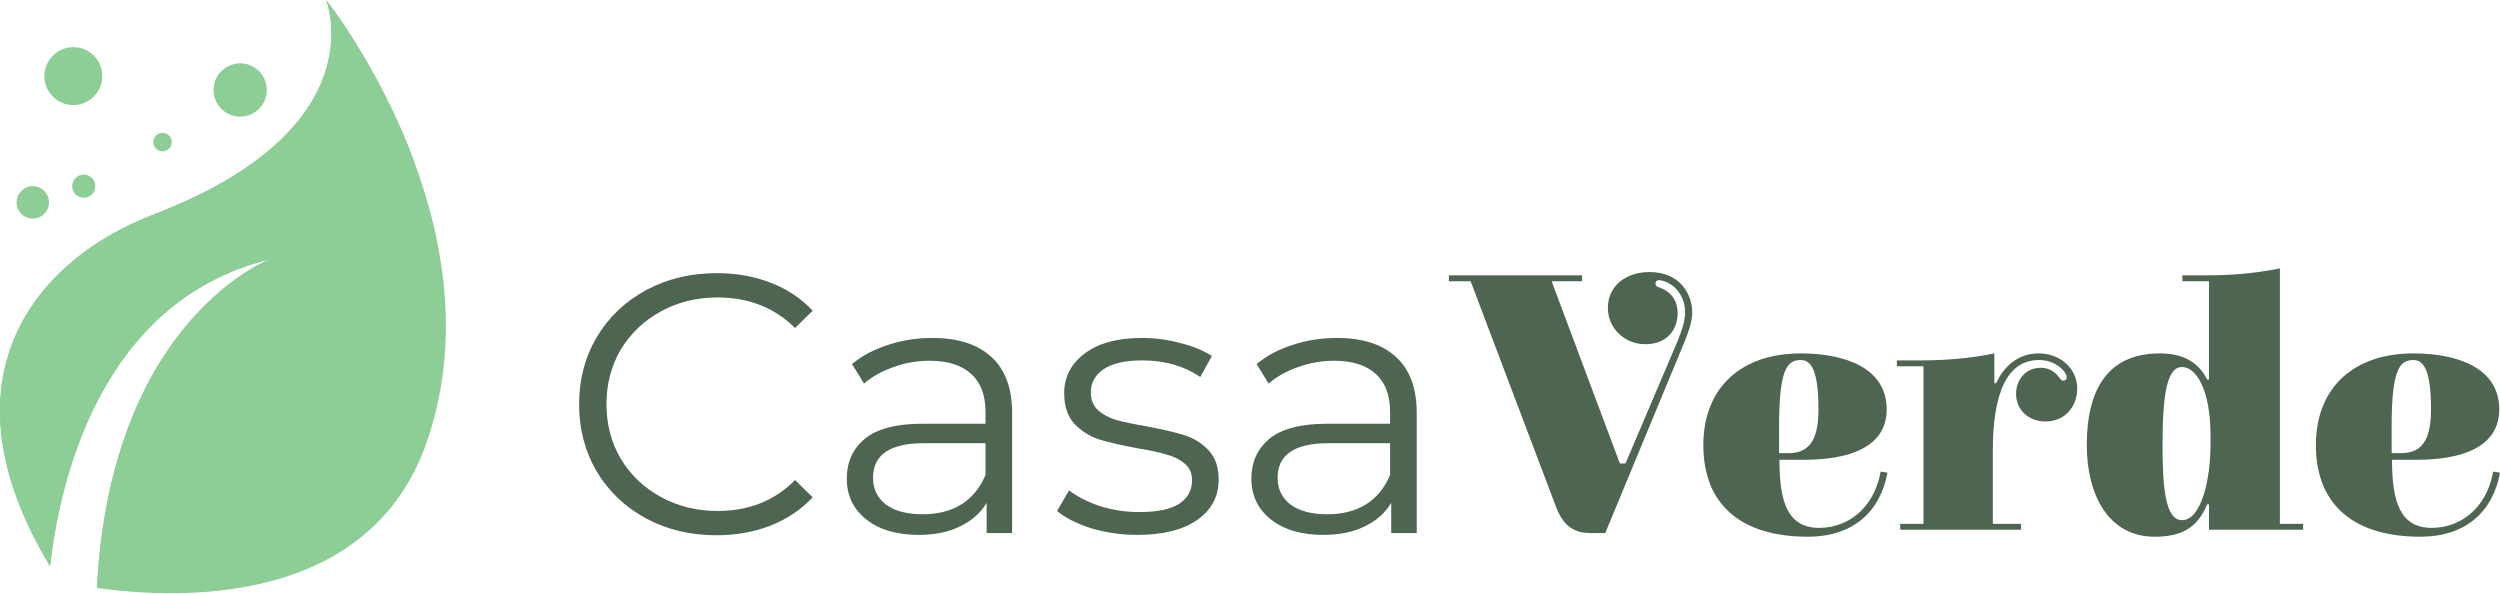
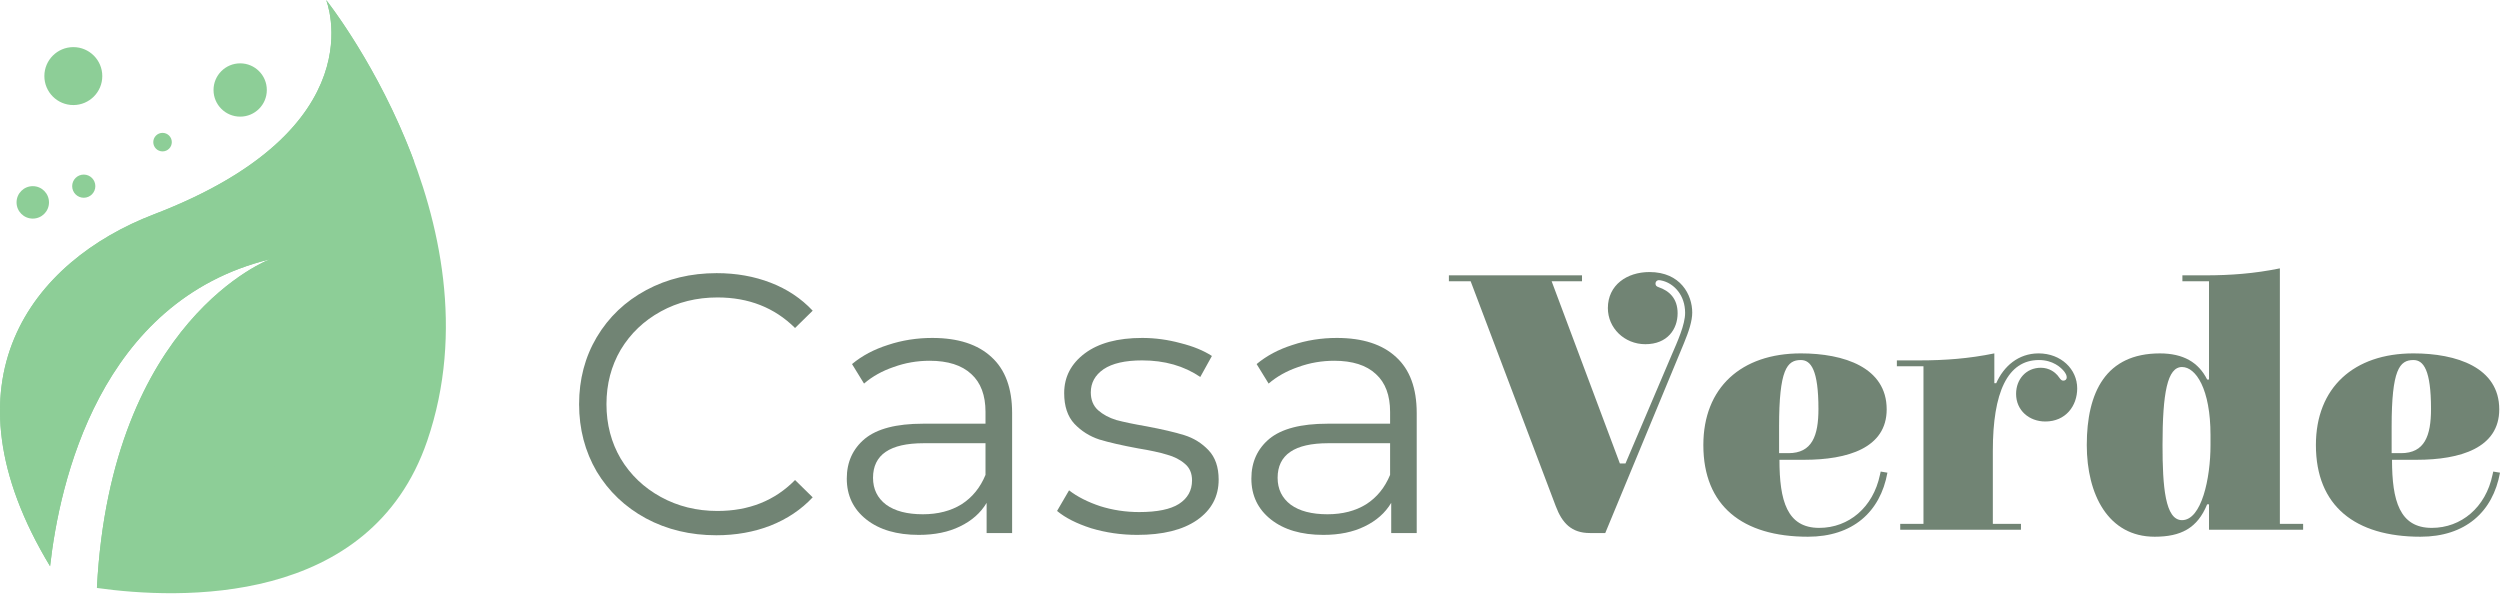
<svg xmlns="http://www.w3.org/2000/svg" width="177" height="42" viewBox="0 0 177 42" fill="none">
  <path d="M23.091 0C23.091 0 26.802 9.077 10.9 15.174C2.259 18.486 -4.378 26.976 3.546 40.09C4.203 34.228 7.017 21.304 19.117 18.355C19.117 18.355 7.855 22.566 6.86 41.628C12.647 42.44 26.218 42.986 30.248 31.209C35.569 15.648 23.091 0 23.091 0Z" fill="#8DCE97" />
  <path d="M6.865 41.548C19.15 36.645 28.089 25.16 29.323 11.449C26.811 4.674 23.091 0 23.091 0C23.091 0 26.802 9.077 10.9 15.174C2.259 18.486 -4.378 26.976 3.546 40.09C4.203 34.228 7.017 21.304 19.117 18.355C19.116 18.355 7.888 22.555 6.865 41.548Z" fill="#8DCE97" />
  <path d="M2.321 15.477C2.955 15.477 3.469 14.963 3.469 14.329C3.469 13.694 2.955 13.18 2.321 13.18C1.686 13.18 1.172 13.694 1.172 14.329C1.172 14.963 1.686 15.477 2.321 15.477Z" fill="#8DCE97" />
-   <path d="M5.93 14.001C6.383 14.001 6.75 13.633 6.75 13.18C6.75 12.727 6.383 12.36 5.93 12.36C5.477 12.36 5.109 12.727 5.109 13.18C5.109 13.633 5.477 14.001 5.93 14.001Z" fill="#8DCE97" />
+   <path d="M5.93 14.001C6.383 14.001 6.75 13.633 6.75 13.18C6.75 12.727 6.383 12.36 5.93 12.36C5.477 12.36 5.11 12.727 5.11 13.18C5.11 13.633 5.477 14.001 5.93 14.001Z" fill="#8DCE97" />
  <path d="M5.192 7.438C6.324 7.438 7.242 6.52 7.242 5.387C7.242 4.255 6.324 3.336 5.192 3.336C4.059 3.336 3.141 4.255 3.141 5.387C3.141 6.52 4.059 7.438 5.192 7.438Z" fill="#8DCE97" />
  <path d="M11.508 10.719C11.87 10.719 12.164 10.425 12.164 10.063C12.164 9.701 11.87 9.407 11.508 9.407C11.146 9.407 10.852 9.701 10.852 10.063C10.852 10.425 11.146 10.719 11.508 10.719Z" fill="#8DCE97" />
  <path d="M17.005 8.258C18.047 8.258 18.891 7.414 18.891 6.372C18.891 5.33 18.047 4.485 17.005 4.485C15.963 4.485 15.118 5.33 15.118 6.372C15.118 7.414 15.963 8.258 17.005 8.258Z" fill="#8DCE97" />
  <g opacity="0.8">
-     <path d="M50.716 37.896C48.875 37.896 47.212 37.496 45.725 36.697C44.256 35.898 43.097 34.794 42.248 33.387C41.416 31.962 41 30.372 41 28.617C41 26.862 41.416 25.281 42.248 23.874C43.097 22.449 44.265 21.337 45.752 20.538C47.238 19.738 48.902 19.339 50.742 19.339C52.123 19.339 53.397 19.565 54.565 20.017C55.733 20.468 56.724 21.128 57.538 21.997L56.29 23.222C54.839 21.78 53.007 21.059 50.795 21.059C49.326 21.059 47.99 21.389 46.787 22.049C45.584 22.71 44.637 23.613 43.947 24.76C43.274 25.907 42.938 27.192 42.938 28.617C42.938 30.042 43.274 31.328 43.947 32.475C44.637 33.621 45.584 34.525 46.787 35.185C47.99 35.845 49.326 36.176 50.795 36.176C53.025 36.176 54.857 35.446 56.29 33.986L57.538 35.211C56.724 36.08 55.724 36.749 54.538 37.218C53.37 37.67 52.096 37.896 50.716 37.896Z" fill="#213E26" />
-     <path d="M66.004 23.926C67.827 23.926 69.225 24.378 70.198 25.281C71.172 26.167 71.658 27.488 71.658 29.243V37.739H69.853V35.602C69.428 36.315 68.8 36.871 67.969 37.27C67.154 37.67 66.181 37.87 65.049 37.87C63.491 37.87 62.252 37.505 61.332 36.775C60.412 36.045 59.952 35.081 59.952 33.882C59.952 32.718 60.377 31.78 61.226 31.067C62.093 30.355 63.465 29.999 65.341 29.999H69.774V29.165C69.774 27.983 69.437 27.088 68.765 26.48C68.092 25.855 67.11 25.542 65.818 25.542C64.933 25.542 64.084 25.689 63.27 25.985C62.456 26.263 61.757 26.654 61.173 27.158L60.323 25.776C61.031 25.186 61.881 24.734 62.872 24.421C63.863 24.091 64.907 23.926 66.004 23.926ZM65.341 36.41C66.402 36.41 67.314 36.176 68.075 35.706C68.836 35.22 69.402 34.525 69.774 33.621V31.38H65.394C63.005 31.38 61.81 32.197 61.81 33.83C61.81 34.629 62.12 35.263 62.739 35.733C63.358 36.184 64.226 36.41 65.341 36.41Z" fill="#213E26" />
-     <path d="M80.52 37.87C79.388 37.87 78.299 37.713 77.255 37.401C76.229 37.07 75.424 36.662 74.84 36.176L75.689 34.716C76.273 35.168 77.007 35.541 77.892 35.837C78.777 36.115 79.697 36.254 80.653 36.254C81.927 36.254 82.865 36.063 83.467 35.68C84.086 35.281 84.396 34.725 84.396 34.012C84.396 33.508 84.228 33.117 83.892 32.84C83.555 32.544 83.131 32.327 82.617 32.188C82.104 32.032 81.423 31.884 80.573 31.745C79.441 31.536 78.529 31.328 77.839 31.119C77.149 30.893 76.556 30.52 76.061 29.999C75.583 29.477 75.344 28.756 75.344 27.835C75.344 26.689 75.831 25.75 76.804 25.021C77.777 24.291 79.131 23.926 80.865 23.926C81.768 23.926 82.671 24.048 83.573 24.291C84.476 24.517 85.219 24.821 85.803 25.203L84.98 26.689C83.83 25.907 82.458 25.516 80.865 25.516C79.662 25.516 78.751 25.724 78.131 26.141C77.529 26.558 77.229 27.106 77.229 27.783C77.229 28.305 77.397 28.721 77.733 29.034C78.087 29.347 78.52 29.582 79.034 29.738C79.547 29.877 80.255 30.025 81.157 30.181C82.272 30.39 83.166 30.598 83.838 30.807C84.511 31.015 85.086 31.371 85.564 31.875C86.042 32.379 86.281 33.074 86.281 33.96C86.281 35.159 85.767 36.115 84.741 36.827C83.732 37.522 82.325 37.87 80.52 37.87Z" fill="#213E26" />
-     <path d="M94.649 23.926C96.472 23.926 97.87 24.378 98.844 25.281C99.817 26.167 100.303 27.488 100.303 29.243V37.739H98.498V35.602C98.074 36.315 97.445 36.871 96.614 37.27C95.8 37.67 94.826 37.87 93.694 37.87C92.136 37.87 90.898 37.505 89.977 36.775C89.057 36.045 88.597 35.081 88.597 33.882C88.597 32.718 89.022 31.78 89.871 31.067C90.738 30.355 92.11 29.999 93.986 29.999H98.419V29.165C98.419 27.983 98.082 27.088 97.41 26.48C96.737 25.855 95.755 25.542 94.463 25.542C93.579 25.542 92.729 25.689 91.915 25.985C91.101 26.263 90.402 26.654 89.818 27.158L88.969 25.776C89.677 25.186 90.526 24.734 91.517 24.421C92.508 24.091 93.552 23.926 94.649 23.926ZM93.986 36.41C95.047 36.41 95.959 36.176 96.72 35.706C97.481 35.22 98.047 34.525 98.419 33.621V31.38H94.039C91.65 31.38 90.455 32.197 90.455 33.83C90.455 34.629 90.765 35.263 91.384 35.733C92.004 36.184 92.871 36.41 93.986 36.41Z" fill="#213E26" />
-     <path d="M113.652 37.739L119.226 24.291C119.571 23.457 119.81 22.727 119.81 22.128C119.81 20.877 118.987 19.261 116.784 19.261C115.191 19.261 113.837 20.173 113.837 21.815C113.837 23.222 115.005 24.369 116.492 24.369C118.058 24.369 118.775 23.3 118.775 22.18C118.775 21.137 118.191 20.59 117.421 20.329C117.262 20.277 117.209 20.199 117.209 20.069C117.209 19.938 117.315 19.834 117.448 19.834C117.527 19.834 117.633 19.86 117.74 19.886C118.509 20.095 119.306 20.877 119.306 22.154C119.306 22.988 118.775 24.16 118.324 25.203L115.085 32.813H114.687L109.856 19.912H112.006V19.495H102.582V19.912H104.122L110.148 35.837C110.599 37.036 111.263 37.739 112.563 37.739H113.652Z" fill="#213E26" />
-     <path d="M128.799 37.374C126.516 37.374 125.985 35.446 125.985 32.553H127.737C130.817 32.553 133.577 31.719 133.577 28.982C133.577 26.011 130.551 25.021 127.498 25.021C123.278 25.021 120.597 27.444 120.597 31.51C120.597 35.811 123.357 38 128.003 38C131.162 38 133.126 36.254 133.63 33.465L133.153 33.387L133.1 33.621C132.622 35.915 130.896 37.374 128.799 37.374ZM125.959 30.207C125.959 26.167 126.516 25.49 127.498 25.49C128.215 25.49 128.746 26.193 128.746 28.956C128.746 30.859 128.295 32.084 126.622 32.084H125.959V30.207Z" fill="#213E26" />
-     <path d="M141.199 27.132V25.021C139.421 25.386 137.722 25.516 135.89 25.516H134.298V25.933H136.182V37.088H134.536V37.505H143.084V37.088H141.093V31.901C141.093 27.783 142.128 25.49 144.358 25.49C145.34 25.49 145.924 26.011 146.163 26.324C146.27 26.48 146.323 26.584 146.323 26.715C146.323 26.871 146.216 26.949 146.084 26.949C145.898 26.949 145.818 26.741 145.659 26.558C145.5 26.376 145.102 26.037 144.491 26.037C143.456 26.037 142.739 26.845 142.739 27.887C142.739 29.06 143.668 29.842 144.81 29.842C146.243 29.842 147.066 28.748 147.066 27.497C147.066 26.141 145.924 25.021 144.332 25.021C142.898 25.021 141.863 25.933 141.332 27.132H141.199Z" fill="#213E26" />
-     <path d="M161.415 19C159.637 19.365 157.938 19.495 156.106 19.495H154.514V19.912H156.398V26.871H156.266C155.655 25.646 154.567 25.021 152.921 25.021C149.098 25.021 147.744 27.757 147.744 31.51C147.744 35.003 149.258 38 152.549 38C154.407 38 155.575 37.401 156.266 35.706H156.398V37.505H163.061V37.088H161.415V19ZM156.504 31.51C156.504 33.882 155.867 36.827 154.487 36.827C153.292 36.827 153.107 34.455 153.107 31.51C153.107 27.809 153.452 25.985 154.487 25.985C155.469 25.985 156.504 27.549 156.504 30.807V31.51Z" fill="#213E26" />
-     <path d="M172.169 37.374C169.886 37.374 169.355 35.446 169.355 32.553H171.107C174.186 32.553 176.947 31.719 176.947 28.982C176.947 26.011 173.921 25.021 170.868 25.021C166.647 25.021 163.966 27.444 163.966 31.51C163.966 35.811 166.727 38 171.372 38C174.531 38 176.496 36.254 177 33.465L176.522 33.387L176.469 33.621C175.991 35.915 174.266 37.374 172.169 37.374ZM169.328 30.207C169.328 26.167 169.886 25.49 170.868 25.49C171.585 25.49 172.116 26.193 172.116 28.956C172.116 30.859 171.664 32.084 169.992 32.084H169.328V30.207Z" fill="#213E26" />
+     <path opacity="0.8" d="M50.716 37.896C48.875 37.896 47.212 37.496 45.725 36.697C44.256 35.898 43.097 34.794 42.248 33.387C41.416 31.962 41 30.372 41 28.617C41 26.863 41.416 25.281 42.248 23.874C43.097 22.449 44.265 21.337 45.752 20.538C47.238 19.739 48.902 19.339 50.742 19.339C52.123 19.339 53.397 19.565 54.565 20.017C55.733 20.468 56.724 21.129 57.538 21.997L56.29 23.222C54.839 21.78 53.007 21.059 50.795 21.059C49.326 21.059 47.99 21.389 46.787 22.049C45.584 22.71 44.637 23.613 43.947 24.76C43.274 25.907 42.938 27.193 42.938 28.617C42.938 30.042 43.274 31.328 43.947 32.475C44.637 33.621 45.584 34.525 46.787 35.185C47.99 35.846 49.326 36.176 50.795 36.176C53.025 36.176 54.857 35.446 56.29 33.986L57.538 35.211C56.724 36.08 55.724 36.749 54.538 37.218C53.37 37.67 52.096 37.896 50.716 37.896Z" fill="#213E26" />
+     <path opacity="0.8" d="M66.004 23.926C67.827 23.926 69.225 24.378 70.198 25.281C71.172 26.167 71.658 27.488 71.658 29.243V37.739H69.853V35.602C69.429 36.315 68.8 36.87 67.969 37.27C67.154 37.67 66.181 37.87 65.049 37.87C63.491 37.87 62.252 37.505 61.332 36.775C60.412 36.045 59.952 35.081 59.952 33.882C59.952 32.718 60.377 31.779 61.226 31.067C62.093 30.355 63.465 29.998 65.341 29.998H69.774V29.165C69.774 27.983 69.437 27.088 68.765 26.48C68.093 25.855 67.11 25.542 65.818 25.542C64.934 25.542 64.084 25.689 63.27 25.985C62.456 26.263 61.757 26.654 61.173 27.158L60.324 25.776C61.031 25.186 61.881 24.734 62.872 24.421C63.863 24.091 64.907 23.926 66.004 23.926ZM65.341 36.41C66.402 36.41 67.314 36.175 68.075 35.706C68.836 35.22 69.402 34.525 69.774 33.621V31.38H65.394C63.005 31.38 61.81 32.197 61.81 33.83C61.81 34.629 62.12 35.263 62.739 35.732C63.358 36.184 64.226 36.41 65.341 36.41Z" fill="#213E26" />
+     <path opacity="0.8" d="M80.52 37.87C79.388 37.87 78.299 37.713 77.255 37.4C76.229 37.07 75.424 36.662 74.84 36.175L75.689 34.716C76.273 35.168 77.007 35.541 77.892 35.837C78.777 36.115 79.697 36.254 80.653 36.254C81.927 36.254 82.865 36.062 83.467 35.68C84.086 35.281 84.396 34.725 84.396 34.012C84.396 33.508 84.228 33.117 83.892 32.839C83.555 32.544 83.131 32.327 82.617 32.188C82.104 32.031 81.423 31.884 80.573 31.745C79.441 31.536 78.529 31.328 77.839 31.119C77.149 30.893 76.556 30.52 76.061 29.998C75.583 29.477 75.344 28.756 75.344 27.835C75.344 26.689 75.831 25.75 76.804 25.02C77.777 24.291 79.131 23.926 80.865 23.926C81.768 23.926 82.671 24.047 83.573 24.291C84.476 24.517 85.219 24.821 85.803 25.203L84.98 26.689C83.83 25.907 82.458 25.516 80.865 25.516C79.662 25.516 78.751 25.724 78.131 26.141C77.529 26.558 77.229 27.105 77.229 27.783C77.229 28.304 77.397 28.721 77.733 29.034C78.087 29.347 78.52 29.581 79.034 29.738C79.547 29.877 80.255 30.025 81.157 30.181C82.272 30.39 83.166 30.598 83.838 30.806C84.511 31.015 85.086 31.371 85.564 31.875C86.042 32.379 86.281 33.074 86.281 33.96C86.281 35.159 85.767 36.115 84.741 36.827C83.732 37.522 82.325 37.87 80.52 37.87Z" fill="#213E26" />
+     <path opacity="0.8" d="M94.649 23.926C96.472 23.926 97.87 24.378 98.844 25.281C99.817 26.167 100.303 27.488 100.303 29.243V37.739H98.498V35.602C98.074 36.315 97.445 36.87 96.614 37.27C95.8 37.67 94.826 37.87 93.694 37.87C92.136 37.87 90.898 37.505 89.977 36.775C89.057 36.045 88.597 35.081 88.597 33.882C88.597 32.718 89.022 31.779 89.871 31.067C90.738 30.355 92.11 29.998 93.986 29.998H98.419V29.165C98.419 27.983 98.082 27.088 97.41 26.48C96.737 25.855 95.755 25.542 94.463 25.542C93.579 25.542 92.729 25.689 91.915 25.985C91.101 26.263 90.402 26.654 89.818 27.158L88.969 25.776C89.677 25.186 90.526 24.734 91.517 24.421C92.508 24.091 93.552 23.926 94.649 23.926ZM93.986 36.41C95.047 36.41 95.959 36.175 96.72 35.706C97.481 35.22 98.047 34.525 98.419 33.621V31.38H94.039C91.65 31.38 90.455 32.197 90.455 33.83C90.455 34.629 90.765 35.263 91.384 35.732C92.004 36.184 92.871 36.41 93.986 36.41Z" fill="#213E26" />
+     <path opacity="0.8" d="M113.652 37.739L119.226 24.291C119.571 23.457 119.81 22.727 119.81 22.128C119.81 20.877 118.987 19.261 116.784 19.261C115.191 19.261 113.837 20.173 113.837 21.815C113.837 23.222 115.005 24.369 116.492 24.369C118.058 24.369 118.775 23.3 118.775 22.18C118.775 21.137 118.191 20.59 117.421 20.329C117.262 20.277 117.209 20.199 117.209 20.069C117.209 19.938 117.315 19.834 117.448 19.834C117.527 19.834 117.633 19.86 117.74 19.886C118.509 20.095 119.306 20.877 119.306 22.154C119.306 22.988 118.775 24.161 118.324 25.203L115.085 32.813H114.687L109.856 19.912H112.006V19.495H102.582V19.912H104.122L110.148 35.837C110.599 37.036 111.263 37.739 112.563 37.739H113.652Z" fill="#213E26" />
+     <path opacity="0.8" d="M128.799 37.374C126.516 37.374 125.985 35.446 125.985 32.553H127.737C130.817 32.553 133.577 31.719 133.577 28.982C133.577 26.011 130.551 25.02 127.498 25.02C123.278 25.02 120.597 27.444 120.597 31.51C120.597 35.811 123.357 38 128.003 38C131.162 38 133.126 36.254 133.63 33.465L133.153 33.387L133.1 33.621C132.622 35.915 130.896 37.374 128.799 37.374ZM125.959 30.207C125.959 26.167 126.516 25.49 127.498 25.49C128.215 25.49 128.746 26.193 128.746 28.956C128.746 30.859 128.295 32.084 126.622 32.084H125.959V30.207Z" fill="#213E26" />
+     <path opacity="0.8" d="M141.199 27.132V25.02C139.421 25.385 137.722 25.516 135.89 25.516H134.298V25.933H136.182V37.088H134.536V37.505H143.084V37.088H141.093V31.901C141.093 27.783 142.128 25.49 144.358 25.49C145.34 25.49 145.924 26.011 146.163 26.324C146.27 26.48 146.323 26.584 146.323 26.715C146.323 26.871 146.216 26.949 146.084 26.949C145.898 26.949 145.818 26.741 145.659 26.558C145.5 26.376 145.102 26.037 144.491 26.037C143.456 26.037 142.739 26.845 142.739 27.887C142.739 29.06 143.668 29.842 144.81 29.842C146.243 29.842 147.066 28.747 147.066 27.497C147.066 26.141 145.924 25.02 144.332 25.02C142.898 25.02 141.863 25.933 141.332 27.132H141.199Z" fill="#213E26" />
+     <path opacity="0.8" d="M161.415 19C159.637 19.365 157.938 19.495 156.106 19.495H154.514V19.912H156.398V26.871H156.266C155.655 25.646 154.567 25.021 152.921 25.021C149.098 25.021 147.744 27.757 147.744 31.51C147.744 35.003 149.258 38 152.549 38C154.407 38 155.575 37.401 156.266 35.706H156.398V37.505H163.061V37.088H161.415V19ZM156.504 31.51C156.504 33.882 155.867 36.827 154.487 36.827C153.292 36.827 153.107 34.455 153.107 31.51C153.107 27.809 153.452 25.985 154.487 25.985C155.469 25.985 156.504 27.549 156.504 30.807V31.51Z" fill="#213E26" />
+     <path opacity="0.8" d="M172.169 37.374C169.886 37.374 169.355 35.446 169.355 32.553H171.107C174.186 32.553 176.947 31.719 176.947 28.982C176.947 26.011 173.921 25.02 170.868 25.02C166.647 25.02 163.966 27.444 163.966 31.51C163.966 35.811 166.727 38 171.372 38C174.531 38 176.496 36.254 177 33.465L176.522 33.387L176.469 33.621C175.991 35.915 174.266 37.374 172.169 37.374ZM169.328 30.207C169.328 26.167 169.886 25.49 170.868 25.49C171.585 25.49 172.116 26.193 172.116 28.956C172.116 30.859 171.664 32.084 169.992 32.084H169.328V30.207Z" fill="#213E26" />
  </g>
</svg>
